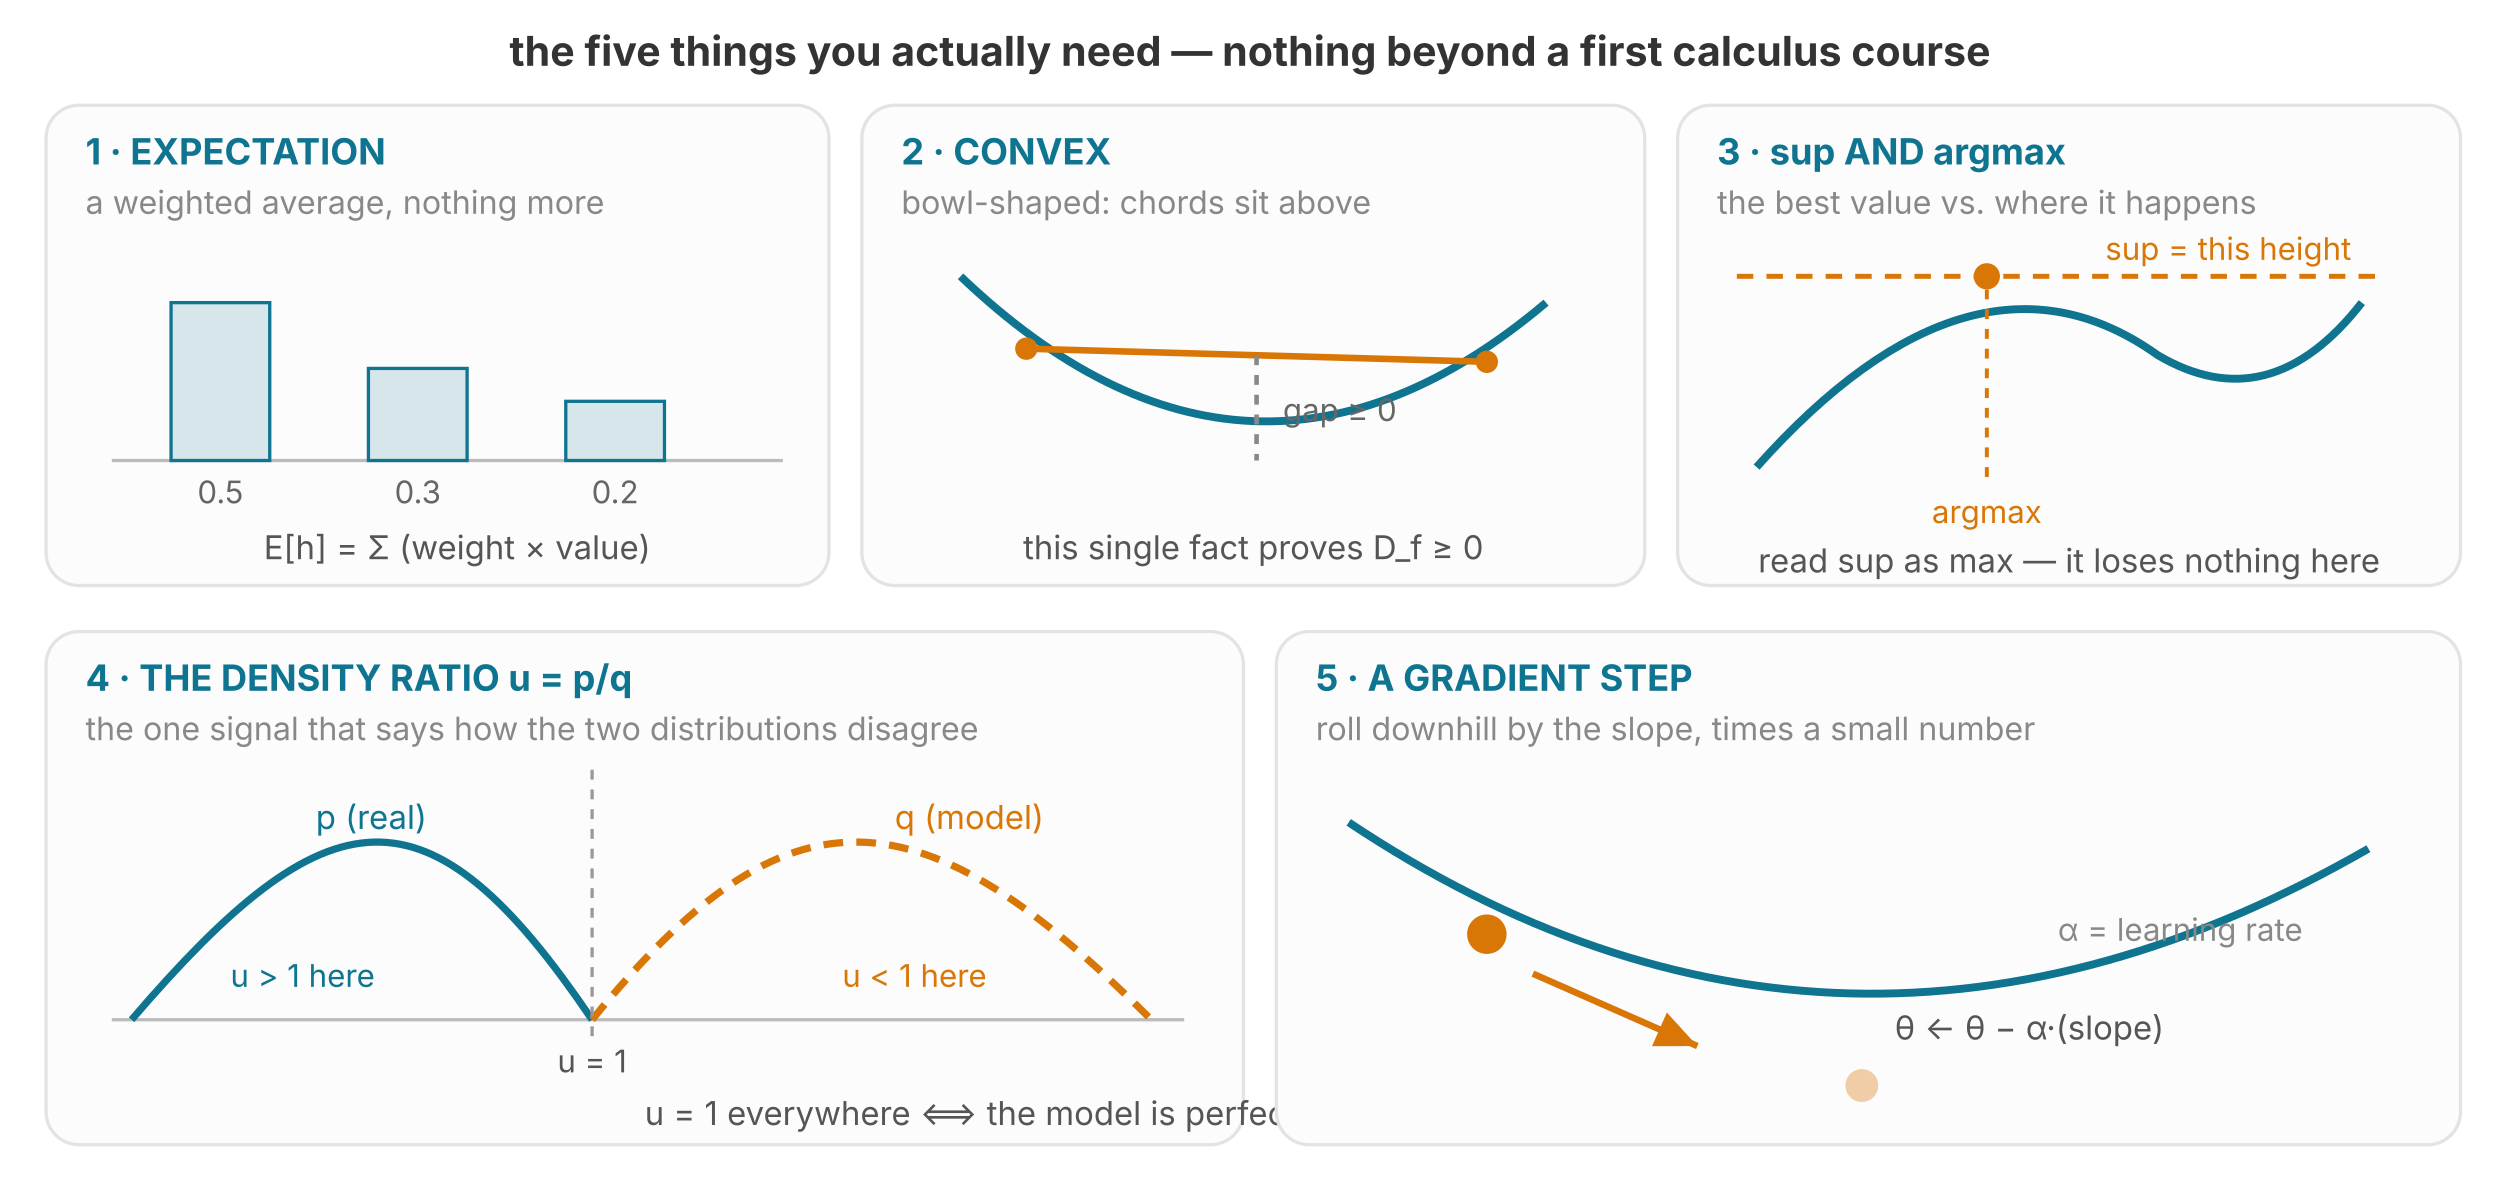
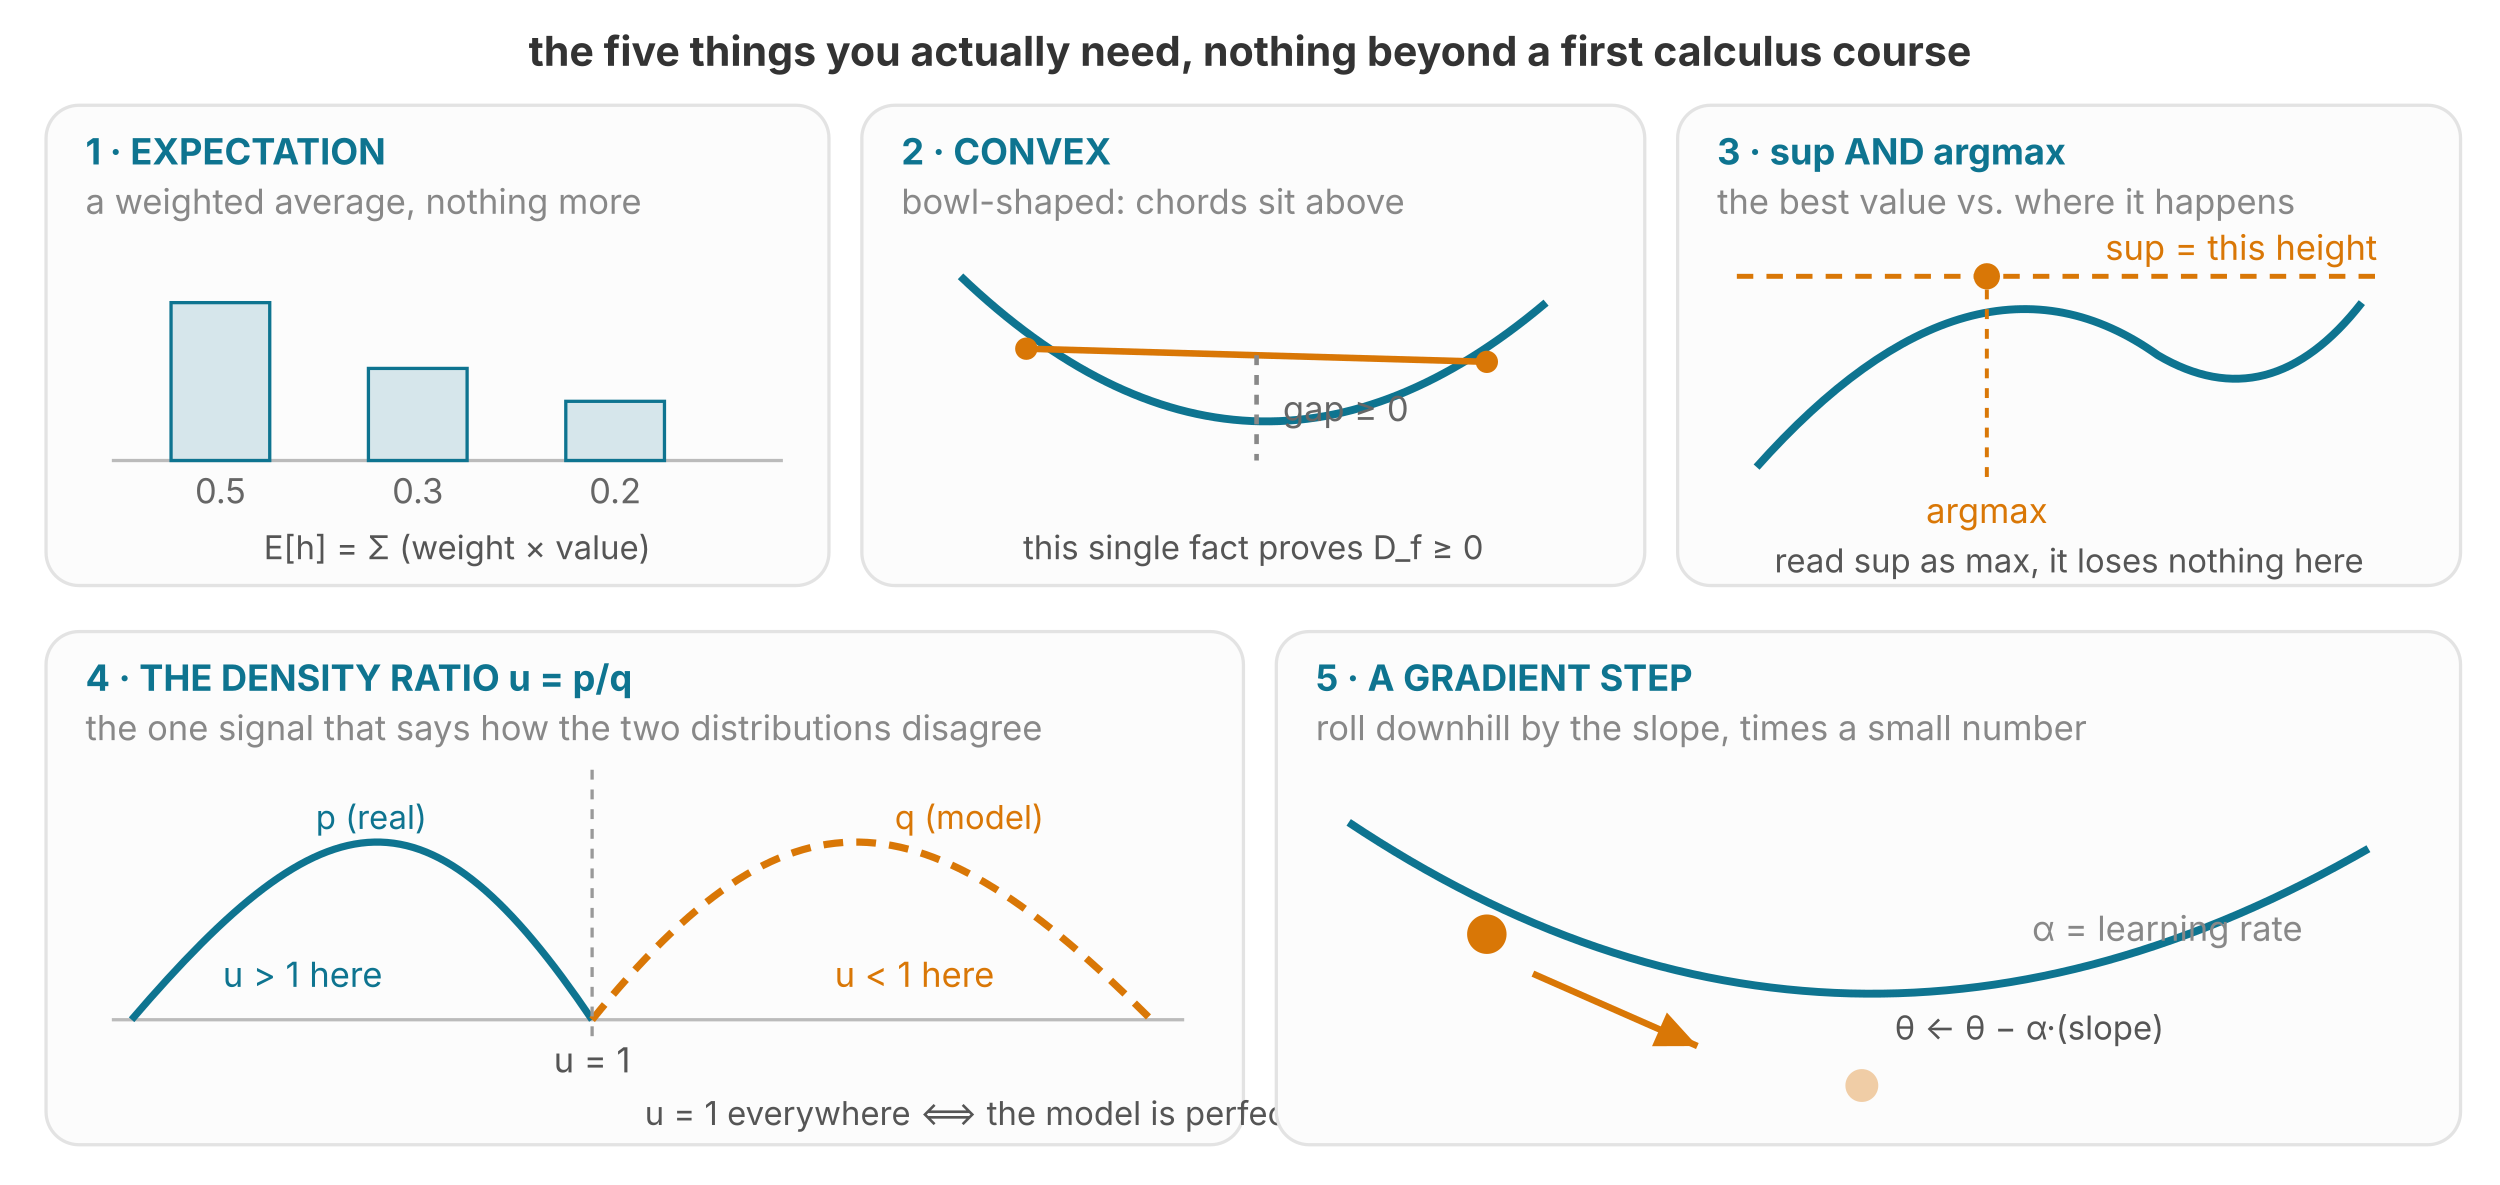
<svg xmlns="http://www.w3.org/2000/svg" viewBox="0 0 760 360" font-family="Inter, -apple-system, sans-serif">
  <defs>
    <marker id="wu-o" viewBox="0 0 10 10" refX="9" refY="5" markerWidth="7" markerHeight="7" orient="auto-start-reverse">
-       <path d="M 0 1 L 9 5 L 0 9 z" fill="#d97706" />
+       <path d="M 0 1 L 9 5 L 0 9 z" fill="var(--fig-amber, #d97706)" />
    </marker>
    <marker id="wu-t" viewBox="0 0 10 10" refX="9" refY="5" markerWidth="6" markerHeight="6" orient="auto-start-reverse">
-       <path d="M 0 1 L 9 5 L 0 9 z" fill="#0e7490" />
+       <path d="M 0 1 L 9 5 L 0 9 z" fill="var(--fig-teal, #0e7490)" />
    </marker>
  </defs>
-   <text x="380" y="20" text-anchor="middle" font-size="12.5" font-weight="700" fill="#333">
-     the five things you actually need — nothing beyond a first calculus course
+   <text x="380" y="20" text-anchor="middle" font-size="12.5" font-weight="700" fill="var(--fig-ink, #333)">
+     the five things you actually need, nothing beyond a first calculus course
  </text>
-   <rect x="14" y="32" width="238" height="146" rx="10" fill="#fcfcfc" stroke="#e3e3e3" />
-   <text x="26" y="50" font-size="11" font-weight="700" fill="#0e7490">1 · EXPECTATION</text>
-   <text x="26" y="65" font-size="9.8" fill="#888">a weighted average, nothing more</text>
-   <line x1="34" y1="140" x2="238" y2="140" stroke="#bbb" />
-   <rect x="52" y="92" width="30" height="48" fill="rgba(14,116,144,0.16)" stroke="#0e7490" />
-   <rect x="112" y="112" width="30" height="28" fill="rgba(14,116,144,0.16)" stroke="#0e7490" />
-   <rect x="172" y="122" width="30" height="18" fill="rgba(14,116,144,0.16)" stroke="#0e7490" />
-   <text x="67" y="153" text-anchor="middle" font-size="9.5" fill="#666">0.5</text>
-   <text x="127" y="153" text-anchor="middle" font-size="9.5" fill="#666">0.3</text>
-   <text x="187" y="153" text-anchor="middle" font-size="9.5" fill="#666">0.2</text>
-   <text x="139" y="170" text-anchor="middle" font-size="10" fill="#555">E[h] = Σ (weight × value)</text>
-   <rect x="262" y="32" width="238" height="146" rx="10" fill="#fcfcfc" stroke="#e3e3e3" />
-   <text x="274" y="50" font-size="11" font-weight="700" fill="#0e7490">2 · CONVEX</text>
-   <text x="274" y="65" font-size="9.8" fill="#888">bowl-shaped: chords sit above</text>
-   <path d="M 292 84 Q 380 168 470 92" fill="none" stroke="#0e7490" stroke-width="2.4" />
-   <line x1="312" y1="106" x2="452" y2="110" stroke="#d97706" stroke-width="2" />
-   <circle cx="312" cy="106" r="3.4" fill="#d97706" />
-   <circle cx="452" cy="110" r="3.4" fill="#d97706" />
-   <line x1="382" y1="108" x2="382" y2="140" stroke="#888" stroke-width="1.4" stroke-dasharray="3 3" />
-   <text x="390" y="128" font-size="9.5" fill="#666">gap ≥ 0</text>
-   <text x="381" y="170" text-anchor="middle" font-size="10" fill="#555">this single fact proves D_f ≥ 0</text>
-   <rect x="510" y="32" width="238" height="146" rx="10" fill="#fcfcfc" stroke="#e3e3e3" />
-   <text x="522" y="50" font-size="11" font-weight="700" fill="#0e7490">3 · sup  AND  argmax</text>
-   <text x="522" y="65" font-size="9.8" fill="#888">the best value vs. where it happens</text>
-   <path d="M 534 142 Q 600 68 656 108 Q 690 128 718 92" fill="none" stroke="#0e7490" stroke-width="2.4" />
-   <line x1="528" y1="84" x2="724" y2="84" stroke="#d97706" stroke-width="1.5" stroke-dasharray="5 4" />
-   <text x="640" y="79" font-size="9.5" fill="#d97706">sup = this height</text>
-   <circle cx="604" cy="84" r="4" fill="#d97706" />
-   <line x1="604" y1="88" x2="604" y2="146" stroke="#d97706" stroke-width="1.2" stroke-dasharray="3 3" />
-   <text x="604" y="159" text-anchor="middle" font-size="9.5" fill="#d97706">argmax</text>
-   <text x="629" y="174" text-anchor="middle" font-size="10" fill="#555">read sup as max — it loses nothing here</text>
-   <rect x="14" y="192" width="364" height="156" rx="10" fill="#fcfcfc" stroke="#e3e3e3" />
-   <text x="26" y="210" font-size="11" font-weight="700" fill="#0e7490">4 · THE DENSITY RATIO  u = p/q</text>
-   <text x="26" y="225" font-size="9.8" fill="#888">the one signal that says how the two distributions disagree</text>
-   <line x1="34" y1="310" x2="360" y2="310" stroke="#bbb" />
-   <path d="M 40 310 C 100 240, 130 236, 180 310" fill="none" stroke="#0e7490" stroke-width="2.2" />
-   <path d="M 180 310 C 240 236, 280 240, 350 310" fill="none" stroke="#d97706" stroke-width="2.2" stroke-dasharray="6 4" />
-   <text x="96" y="252" font-size="10" fill="#0e7490">p (real)</text>
-   <text x="272" y="252" font-size="10" fill="#d97706">q (model)</text>
-   <text x="92" y="300" text-anchor="middle" font-size="9.5" fill="#0e7490">u &gt; 1 here</text>
-   <text x="180" y="326" text-anchor="middle" font-size="9.5" fill="#555">u = 1</text>
-   <text x="278" y="300" text-anchor="middle" font-size="9.5" fill="#d97706">u &lt; 1 here</text>
-   <line x1="180" y1="234" x2="180" y2="316" stroke="#999" stroke-width="1" stroke-dasharray="3 3" />
-   <text x="196" y="342" font-size="10" fill="#555">u = 1 everywhere  ⟺  the model is perfect</text>
-   <rect x="388" y="192" width="360" height="156" rx="10" fill="#fcfcfc" stroke="#e3e3e3" />
-   <text x="400" y="210" font-size="11" font-weight="700" fill="#0e7490">5 · A GRADIENT STEP</text>
-   <text x="400" y="225" font-size="9.8" fill="#888">roll downhill by the slope, times a small number</text>
-   <path d="M 410 250 Q 560 350 720 258" fill="none" stroke="#0e7490" stroke-width="2.4" />
-   <circle cx="452" cy="284" r="6" fill="#d97706" />
-   <path d="M 466 296 L 516 318" stroke="#d97706" stroke-width="2" fill="none" marker-end="url(#wu-o)" />
+   <rect x="14" y="32" width="238" height="146" rx="10" fill="var(--fig-wash, #fcfcfc)" stroke="var(--fig-line, #e3e3e3)" />
+   <text x="26" y="50" font-size="11" font-weight="700" fill="var(--fig-teal, #0e7490)">1 · EXPECTATION</text>
+   <text x="26" y="65" font-size="10.5" fill="var(--fig-muted-2, #888)">a weighted average, nothing more</text>
+   <line x1="34" y1="140" x2="238" y2="140" stroke="var(--fig-faint, #bbb)" />
+   <rect x="52" y="92" width="30" height="48" fill="rgba(14,116,144,0.16)" stroke="var(--fig-teal, #0e7490)" />
+   <rect x="112" y="112" width="30" height="28" fill="rgba(14,116,144,0.16)" stroke="var(--fig-teal, #0e7490)" />
+   <rect x="172" y="122" width="30" height="18" fill="rgba(14,116,144,0.16)" stroke="var(--fig-teal, #0e7490)" />
+   <text x="67" y="153" text-anchor="middle" font-size="10.5" fill="var(--fig-muted, #666)">0.5</text>
+   <text x="127" y="153" text-anchor="middle" font-size="10.5" fill="var(--fig-muted, #666)">0.3</text>
+   <text x="187" y="153" text-anchor="middle" font-size="10.5" fill="var(--fig-muted, #666)">0.2</text>
+   <text x="139" y="170" text-anchor="middle" font-size="10" fill="var(--fig-ink-2, #555)">E[h] = Σ (weight × value)</text>
+   <rect x="262" y="32" width="238" height="146" rx="10" fill="var(--fig-wash, #fcfcfc)" stroke="var(--fig-line, #e3e3e3)" />
+   <text x="274" y="50" font-size="11" font-weight="700" fill="var(--fig-teal, #0e7490)">2 · CONVEX</text>
+   <text x="274" y="65" font-size="10.5" fill="var(--fig-muted-2, #888)">bowl-shaped: chords sit above</text>
+   <path d="M 292 84 Q 380 168 470 92" fill="none" stroke="var(--fig-teal, #0e7490)" stroke-width="2.4" />
+   <line x1="312" y1="106" x2="452" y2="110" stroke="var(--fig-amber, #d97706)" stroke-width="2" />
+   <circle cx="312" cy="106" r="3.4" fill="var(--fig-amber, #d97706)" />
+   <circle cx="452" cy="110" r="3.4" fill="var(--fig-amber, #d97706)" />
+   <line x1="382" y1="108" x2="382" y2="140" stroke="var(--fig-muted-2, #888)" stroke-width="1.4" stroke-dasharray="3 3" />
+   <text x="390" y="128" font-size="10.5" fill="var(--fig-muted, #666)">gap ≥ 0</text>
+   <text x="381" y="170" text-anchor="middle" font-size="10" fill="var(--fig-ink-2, #555)">this single fact proves D_f ≥ 0</text>
+   <rect x="510" y="32" width="238" height="146" rx="10" fill="var(--fig-wash, #fcfcfc)" stroke="var(--fig-line, #e3e3e3)" />
+   <text x="522" y="50" font-size="11" font-weight="700" fill="var(--fig-teal, #0e7490)">3 · sup  AND  argmax</text>
+   <text x="522" y="65" font-size="10.5" fill="var(--fig-muted-2, #888)">the best value vs. where it happens</text>
+   <path d="M 534 142 Q 600 68 656 108 Q 690 128 718 92" fill="none" stroke="var(--fig-teal, #0e7490)" stroke-width="2.4" />
+   <line x1="528" y1="84" x2="724" y2="84" stroke="var(--fig-amber, #d97706)" stroke-width="1.5" stroke-dasharray="5 4" />
+   <text x="640" y="79" font-size="10.5" fill="var(--fig-amber, #d97706)">sup = this height</text>
+   <circle cx="604" cy="84" r="4" fill="var(--fig-amber, #d97706)" />
+   <line x1="604" y1="88" x2="604" y2="146" stroke="var(--fig-amber, #d97706)" stroke-width="1.2" stroke-dasharray="3 3" />
+   <text x="604" y="159" text-anchor="middle" font-size="10.5" fill="var(--fig-amber, #d97706)">argmax</text>
+   <text x="629" y="174" text-anchor="middle" font-size="10" fill="var(--fig-ink-2, #555)">read sup as max, it loses nothing here</text>
+   <rect x="14" y="192" width="364" height="156" rx="10" fill="var(--fig-wash, #fcfcfc)" stroke="var(--fig-line, #e3e3e3)" />
+   <text x="26" y="210" font-size="11" font-weight="700" fill="var(--fig-teal, #0e7490)">4 · THE DENSITY RATIO  u = p/q</text>
+   <text x="26" y="225" font-size="10.5" fill="var(--fig-muted-2, #888)">the one signal that says how the two distributions disagree</text>
+   <line x1="34" y1="310" x2="360" y2="310" stroke="var(--fig-faint, #bbb)" />
+   <path d="M 40 310 C 100 240, 130 236, 180 310" fill="none" stroke="var(--fig-teal, #0e7490)" stroke-width="2.2" />
+   <path d="M 180 310 C 240 236, 280 240, 350 310" fill="none" stroke="var(--fig-amber, #d97706)" stroke-width="2.2" stroke-dasharray="6 4" />
+   <text x="96" y="252" font-size="10" fill="var(--fig-teal, #0e7490)">p (real)</text>
+   <text x="272" y="252" font-size="10" fill="var(--fig-amber, #d97706)">q (model)</text>
+   <text x="92" y="300" text-anchor="middle" font-size="10.5" fill="var(--fig-teal, #0e7490)">u &gt; 1 here</text>
+   <text x="180" y="326" text-anchor="middle" font-size="10.5" fill="var(--fig-ink-2, #555)">u = 1</text>
+   <text x="278" y="300" text-anchor="middle" font-size="10.5" fill="var(--fig-amber, #d97706)">u &lt; 1 here</text>
+   <line x1="180" y1="234" x2="180" y2="316" stroke="var(--fig-muted-2, #999)" stroke-width="1" stroke-dasharray="3 3" />
+   <text x="196" y="342" font-size="10" fill="var(--fig-ink-2, #555)">u = 1 everywhere  ⟺  the model is perfect</text>
+   <rect x="388" y="192" width="360" height="156" rx="10" fill="var(--fig-wash, #fcfcfc)" stroke="var(--fig-line, #e3e3e3)" />
+   <text x="400" y="210" font-size="11" font-weight="700" fill="var(--fig-teal, #0e7490)">5 · A GRADIENT STEP</text>
+   <text x="400" y="225" font-size="10.5" fill="var(--fig-muted-2, #888)">roll downhill by the slope, times a small number</text>
+   <path d="M 410 250 Q 560 350 720 258" fill="none" stroke="var(--fig-teal, #0e7490)" stroke-width="2.4" />
+   <circle cx="452" cy="284" r="6" fill="var(--fig-amber, #d97706)" />
+   <path d="M 466 296 L 516 318" stroke="var(--fig-amber, #d97706)" stroke-width="2" fill="none" marker-end="url(#wu-o)" />
  <circle cx="566" cy="330" r="5" fill="rgba(217,119,6,0.35)" />
-   <text x="576" y="316" font-size="10" fill="#555">θ ← θ − α·(slope)</text>
-   <text x="700" y="286" text-anchor="end" font-size="9.5" fill="#888">α = learning rate</text>
+   <text x="576" y="316" font-size="10" fill="var(--fig-ink-2, #555)">θ ← θ − α·(slope)</text>
+   <text x="700" y="286" text-anchor="end" font-size="10.5" fill="var(--fig-muted-2, #888)">α = learning rate</text>
</svg>
